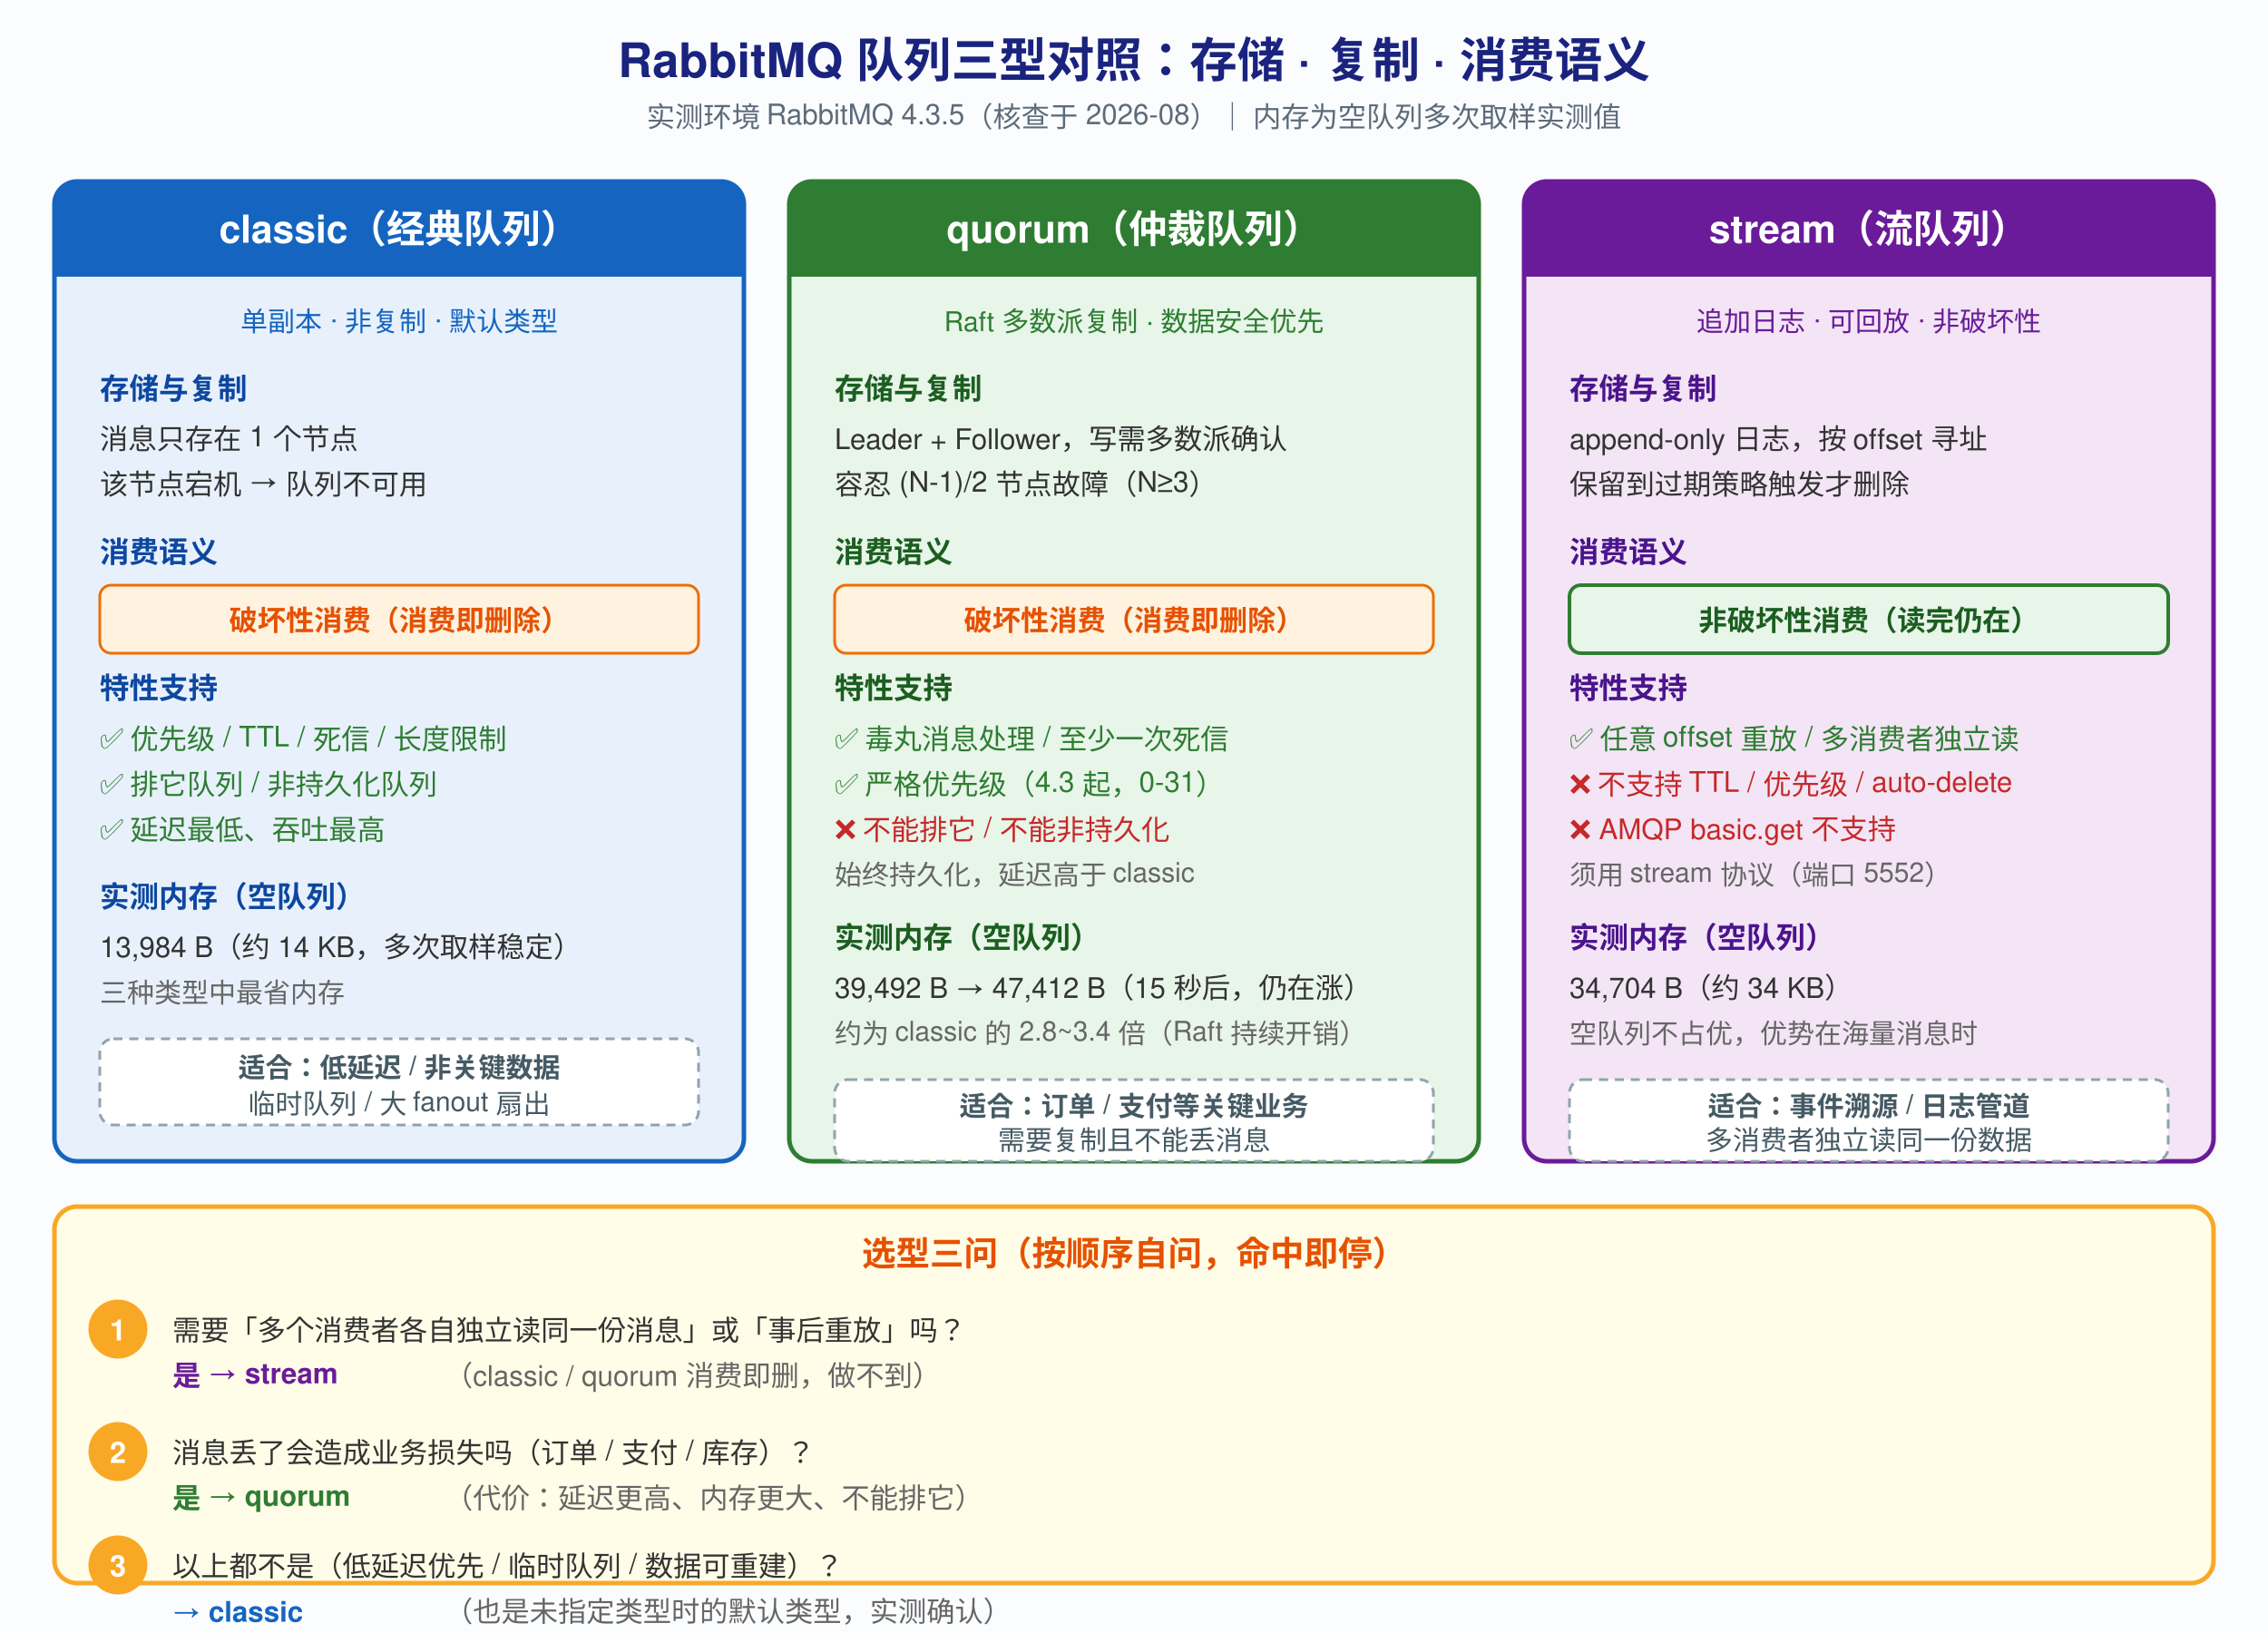
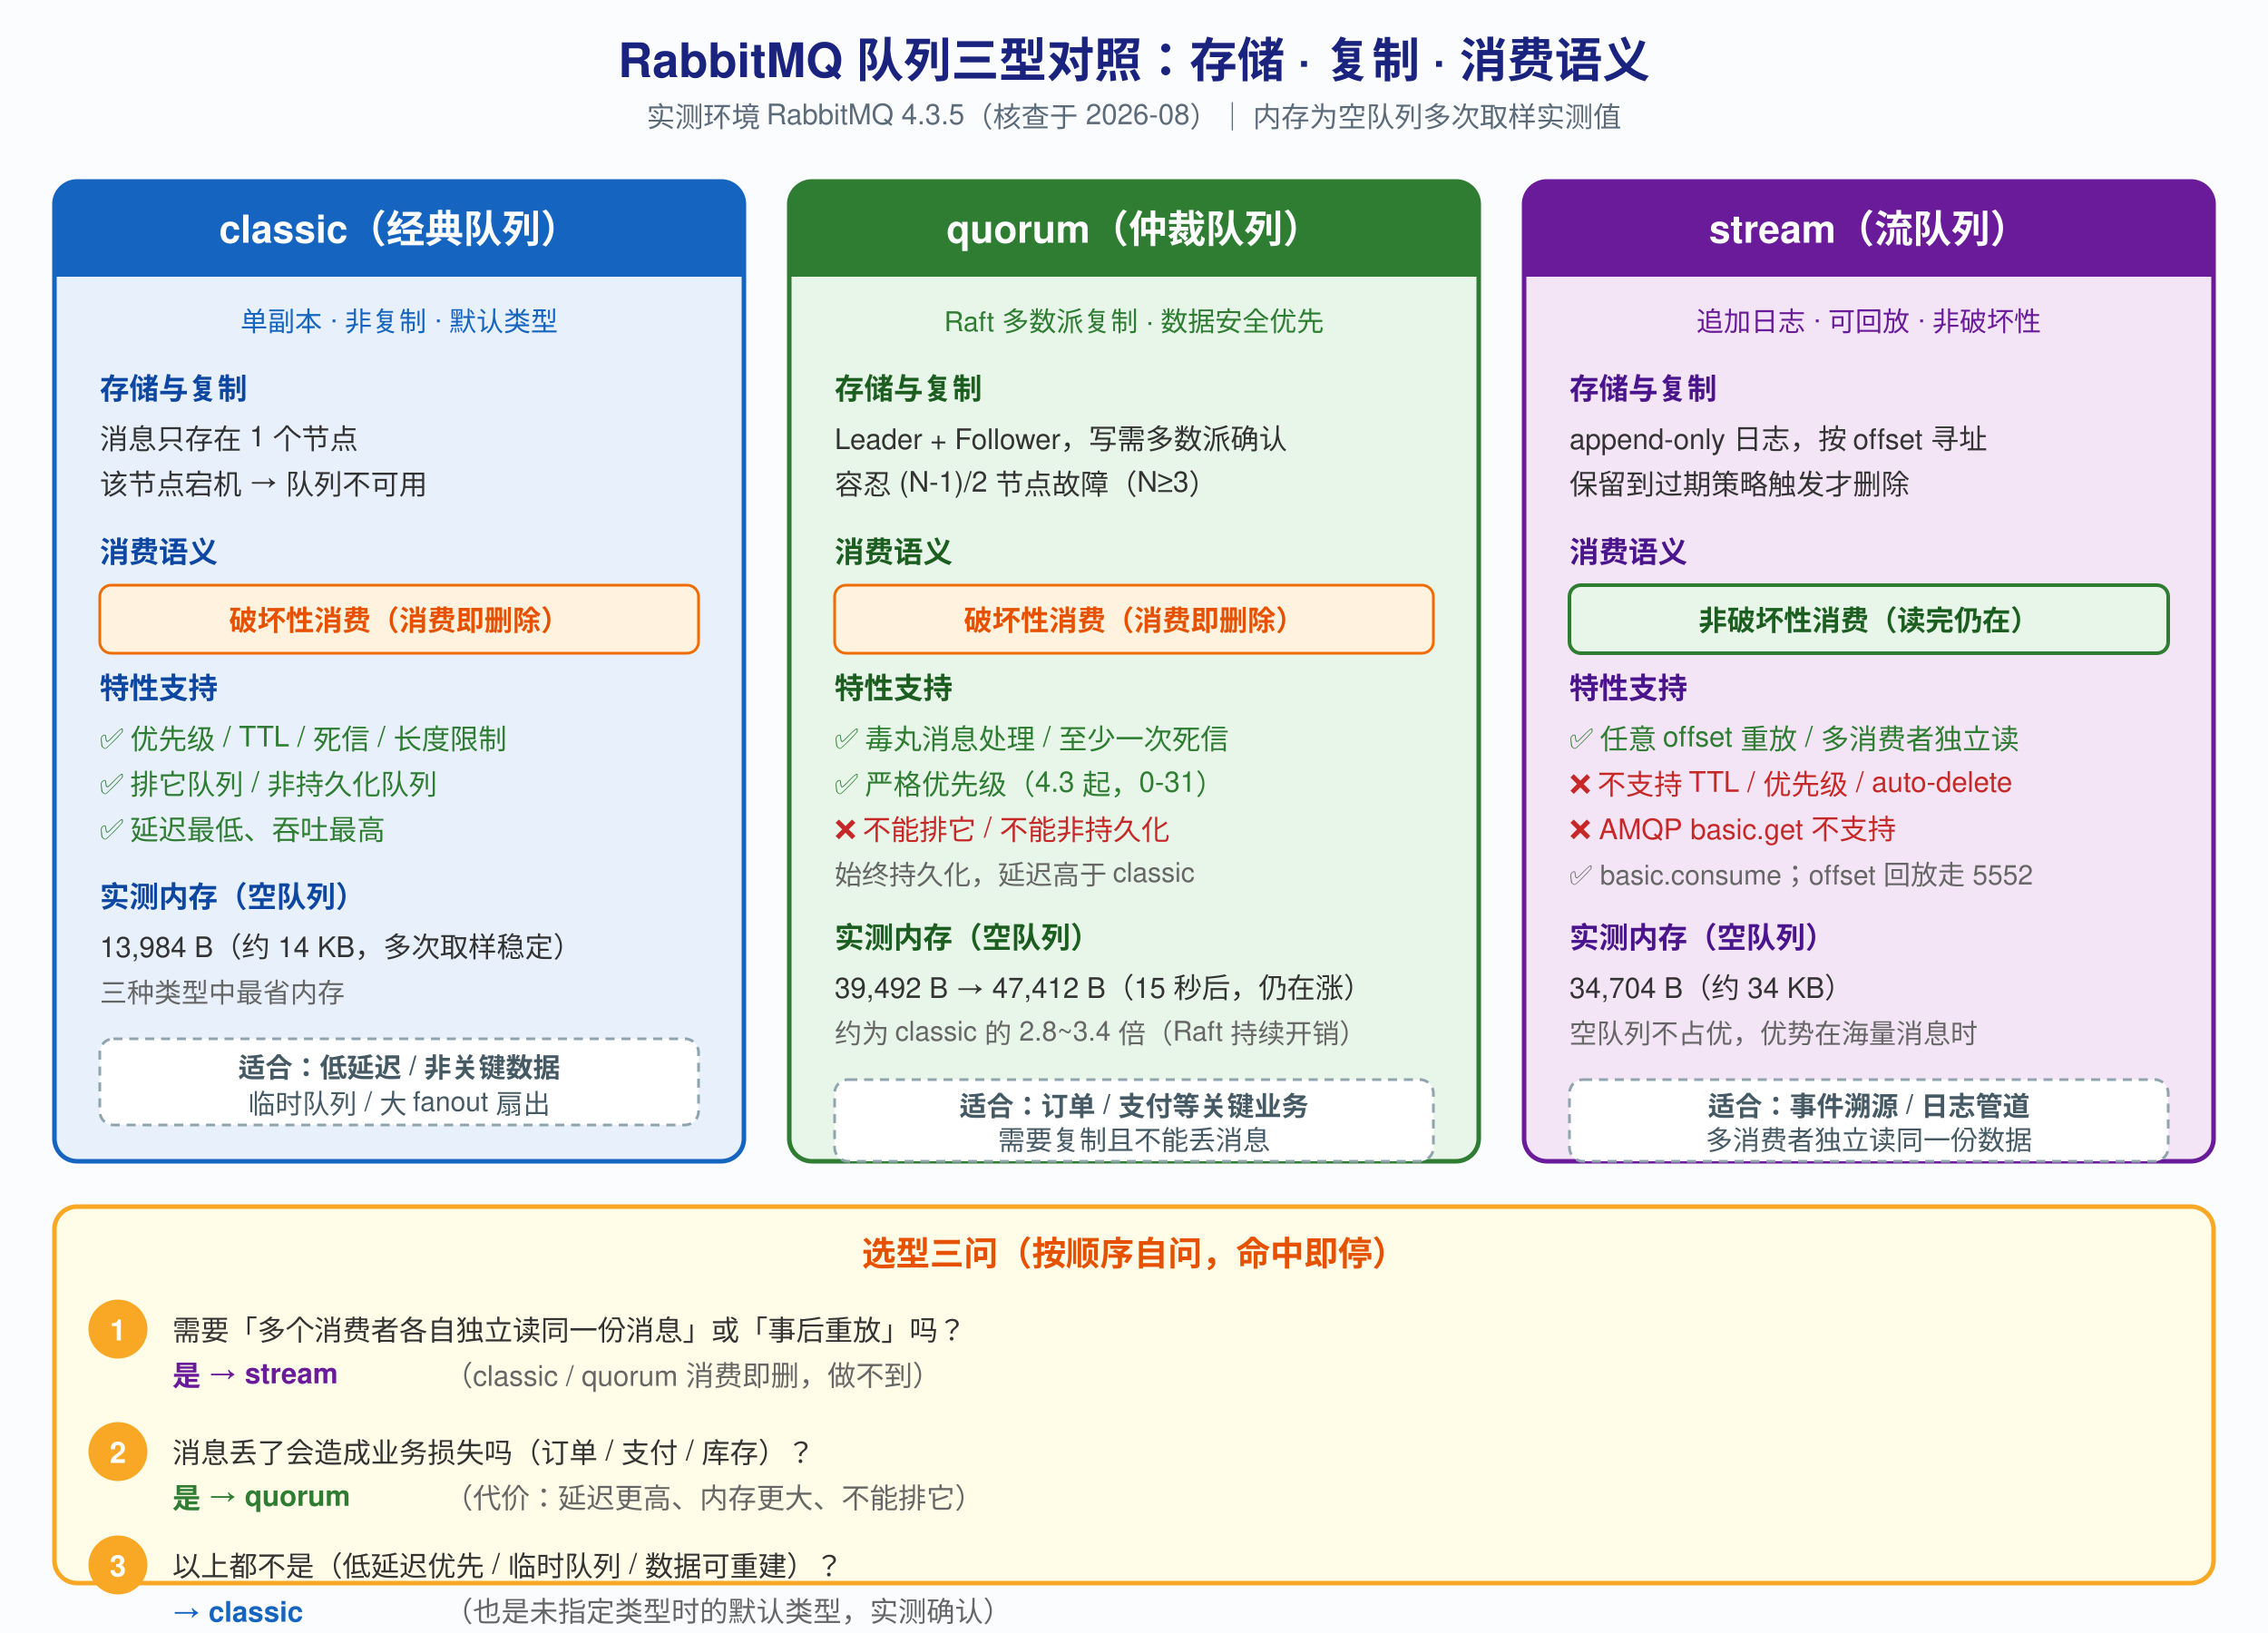
<svg xmlns="http://www.w3.org/2000/svg" viewBox="0 0 1000 720" width="1000" height="720" font-family="Microsoft YaHei, PingFang SC, Helvetica, Arial, sans-serif">
  <rect width="1000" height="720" fill="#fbfcfe" />
  <text x="500" y="34" text-anchor="middle" font-size="21" font-weight="bold" fill="#1a237e">RabbitMQ 队列三型对照：存储 · 复制 · 消费语义</text>
  <text x="500" y="56" text-anchor="middle" font-size="12.5" fill="#5c6b7a">实测环境 RabbitMQ 4.3.5（核查于 2026-08）｜ 内存为空队列多次取样实测值</text>
  <g>
    <rect x="24" y="80" width="304" height="432" rx="10" fill="#e8f1fb" stroke="#1565C0" stroke-width="2" />
    <rect x="24" y="80" width="304" height="42" rx="10" fill="#1565C0" />
    <rect x="24" y="108" width="304" height="14" fill="#1565C0" />
    <text x="176" y="107" text-anchor="middle" font-size="17" font-weight="bold" fill="#ffffff">classic（经典队列）</text>
    <text x="176" y="146" text-anchor="middle" font-size="12" fill="#1565C0">单副本 · 非复制 · 默认类型</text>
    <text x="44" y="176" font-size="13" font-weight="bold" fill="#0d47a1">存储与复制</text>
    <text x="44" y="198" font-size="12.5" fill="#333">消息只存在 1 个节点</text>
    <text x="44" y="218" font-size="12.5" fill="#333">该节点宕机 → 队列不可用</text>
    <text x="44" y="248" font-size="13" font-weight="bold" fill="#0d47a1">消费语义</text>
    <rect x="44" y="258" width="264" height="30" rx="5" fill="#fff3e0" stroke="#ef6c00" stroke-width="1.2" />
    <text x="176" y="278" text-anchor="middle" font-size="12.5" font-weight="bold" fill="#e65100">破坏性消费（消费即删除）</text>
    <text x="44" y="308" font-size="13" font-weight="bold" fill="#0d47a1">特性支持</text>
    <text x="44" y="330" font-size="12.5" fill="#2e7d32">✅ 优先级 / TTL / 死信 / 长度限制</text>
    <text x="44" y="350" font-size="12.5" fill="#2e7d32">✅ 排它队列 / 非持久化队列</text>
    <text x="44" y="370" font-size="12.5" fill="#2e7d32">✅ 延迟最低、吞吐最高</text>
    <text x="44" y="400" font-size="13" font-weight="bold" fill="#0d47a1">实测内存（空队列）</text>
    <text x="44" y="422" font-size="12.5" fill="#333">13,984 B（约 14 KB，多次取样稳定）</text>
    <text x="44" y="442" font-size="12" fill="#666">三种类型中最省内存</text>
    <rect x="44" y="458" width="264" height="38" rx="6" fill="#fff" stroke="#90a4ae" stroke-width="1.2" stroke-dasharray="4,3" />
    <text x="176" y="475" text-anchor="middle" font-size="12" font-weight="bold" fill="#455a64">适合：低延迟 / 非关键数据</text>
    <text x="176" y="491" text-anchor="middle" font-size="12" fill="#455a64">临时队列 / 大 fanout 扇出</text>
  </g>
  <g>
    <rect x="348" y="80" width="304" height="432" rx="10" fill="#e8f5e9" stroke="#2E7D32" stroke-width="2" />
    <rect x="348" y="80" width="304" height="42" rx="10" fill="#2E7D32" />
    <rect x="348" y="108" width="304" height="14" fill="#2E7D32" />
    <text x="500" y="107" text-anchor="middle" font-size="17" font-weight="bold" fill="#ffffff">quorum（仲裁队列）</text>
    <text x="500" y="146" text-anchor="middle" font-size="12" fill="#2E7D32">Raft 多数派复制 · 数据安全优先</text>
    <text x="368" y="176" font-size="13" font-weight="bold" fill="#1b5e20">存储与复制</text>
    <text x="368" y="198" font-size="12.5" fill="#333">Leader + Follower，写需多数派确认</text>
    <text x="368" y="218" font-size="12.5" fill="#333">容忍 (N-1)/2 节点故障（N≥3）</text>
    <text x="368" y="248" font-size="13" font-weight="bold" fill="#1b5e20">消费语义</text>
    <rect x="368" y="258" width="264" height="30" rx="5" fill="#fff3e0" stroke="#ef6c00" stroke-width="1.2" />
    <text x="500" y="278" text-anchor="middle" font-size="12.5" font-weight="bold" fill="#e65100">破坏性消费（消费即删除）</text>
    <text x="368" y="308" font-size="13" font-weight="bold" fill="#1b5e20">特性支持</text>
    <text x="368" y="330" font-size="12.5" fill="#2e7d32">✅ 毒丸消息处理 / 至少一次死信</text>
    <text x="368" y="350" font-size="12.5" fill="#2e7d32">✅ 严格优先级（4.3 起，0-31）</text>
    <text x="368" y="370" font-size="12.5" fill="#c62828">❌ 不能排它 / 不能非持久化</text>
    <text x="368" y="390" font-size="12" fill="#666">始终持久化，延迟高于 classic</text>
    <text x="368" y="418" font-size="13" font-weight="bold" fill="#1b5e20">实测内存（空队列）</text>
    <text x="368" y="440" font-size="12.5" fill="#333">39,492 B → 47,412 B（15 秒后，仍在涨）</text>
    <text x="368" y="460" font-size="12" fill="#666">约为 classic 的 2.8~3.4 倍（Raft 持续开销）</text>
    <rect x="368" y="476" width="264" height="36" rx="6" fill="#fff" stroke="#90a4ae" stroke-width="1.2" stroke-dasharray="4,3" />
    <text x="500" y="492" text-anchor="middle" font-size="12" font-weight="bold" fill="#455a64">适合：订单 / 支付等关键业务</text>
    <text x="500" y="507" text-anchor="middle" font-size="12" fill="#455a64">需要复制且不能丢消息</text>
  </g>
  <g>
    <rect x="672" y="80" width="304" height="432" rx="10" fill="#f3e5f5" stroke="#6A1B9A" stroke-width="2" />
    <rect x="672" y="80" width="304" height="42" rx="10" fill="#6A1B9A" />
    <rect x="672" y="108" width="304" height="14" fill="#6A1B9A" />
    <text x="824" y="107" text-anchor="middle" font-size="17" font-weight="bold" fill="#ffffff">stream（流队列）</text>
    <text x="824" y="146" text-anchor="middle" font-size="12" fill="#6A1B9A">追加日志 · 可回放 · 非破坏性</text>
    <text x="692" y="176" font-size="13" font-weight="bold" fill="#4a148c">存储与复制</text>
    <text x="692" y="198" font-size="12.5" fill="#333">append-only 日志，按 offset 寻址</text>
    <text x="692" y="218" font-size="12.5" fill="#333">保留到过期策略触发才删除</text>
    <text x="692" y="248" font-size="13" font-weight="bold" fill="#4a148c">消费语义</text>
    <rect x="692" y="258" width="264" height="30" rx="5" fill="#e8f5e9" stroke="#2E7D32" stroke-width="1.6" />
    <text x="824" y="278" text-anchor="middle" font-size="12.5" font-weight="bold" fill="#1b5e20">非破坏性消费（读完仍在）</text>
    <text x="692" y="308" font-size="13" font-weight="bold" fill="#4a148c">特性支持</text>
    <text x="692" y="330" font-size="12.5" fill="#2e7d32">✅ 任意 offset 重放 / 多消费者独立读</text>
    <text x="692" y="350" font-size="12.5" fill="#c62828">❌ 不支持 TTL / 优先级 / auto-delete</text>
    <text x="692" y="370" font-size="12.5" fill="#c62828">❌ AMQP basic.get 不支持</text>
-     <text x="692" y="390" font-size="12" fill="#666">须用 stream 协议（端口 5552）</text>
+     <text x="692" y="390" font-size="12" fill="#666">✅ basic.consume；offset 回放走 5552</text>
    <text x="692" y="418" font-size="13" font-weight="bold" fill="#4a148c">实测内存（空队列）</text>
    <text x="692" y="440" font-size="12.5" fill="#333">34,704 B（约 34 KB）</text>
    <text x="692" y="460" font-size="12" fill="#666">空队列不占优，优势在海量消息时</text>
    <rect x="692" y="476" width="264" height="36" rx="6" fill="#fff" stroke="#90a4ae" stroke-width="1.2" stroke-dasharray="4,3" />
    <text x="824" y="492" text-anchor="middle" font-size="12" font-weight="bold" fill="#455a64">适合：事件溯源 / 日志管道</text>
    <text x="824" y="507" text-anchor="middle" font-size="12" fill="#455a64">多消费者独立读同一份数据</text>
  </g>
  <rect x="24" y="532" width="952" height="166" rx="10" fill="#fffde7" stroke="#f9a825" stroke-width="2" />
  <text x="500" y="558" text-anchor="middle" font-size="15" font-weight="bold" fill="#e65100">选型三问（按顺序自问，命中即停）</text>
  <g font-size="12.5" fill="#333">
    <circle cx="52" cy="586" r="13" fill="#f9a825" />
    <text x="52" y="591" text-anchor="middle" font-size="13" font-weight="bold" fill="#fff">1</text>
    <text x="76" y="591">需要「多个消费者各自独立读同一份消息」或「事后重放」吗？</text>
    <text x="76" y="611" fill="#6A1B9A" font-weight="bold">是 → stream</text>
    <text x="196" y="611" fill="#666">（classic / quorum 消费即删，做不到）</text>
    <circle cx="52" cy="640" r="13" fill="#f9a825" />
    <text x="52" y="645" text-anchor="middle" font-size="13" font-weight="bold" fill="#fff">2</text>
    <text x="76" y="645">消息丢了会造成业务损失吗（订单 / 支付 / 库存）？</text>
    <text x="76" y="665" fill="#2E7D32" font-weight="bold">是 → quorum</text>
    <text x="196" y="665" fill="#666">（代价：延迟更高、内存更大、不能排它）</text>
    <circle cx="52" cy="690" r="13" fill="#f9a825" />
    <text x="52" y="695" text-anchor="middle" font-size="13" font-weight="bold" fill="#fff">3</text>
    <text x="76" y="695">以上都不是（低延迟优先 / 临时队列 / 数据可重建）？</text>
    <text x="76" y="715" fill="#1565C0" font-weight="bold">→ classic</text>
    <text x="196" y="715" fill="#666">（也是未指定类型时的默认类型，实测确认）</text>
  </g>
</svg>
